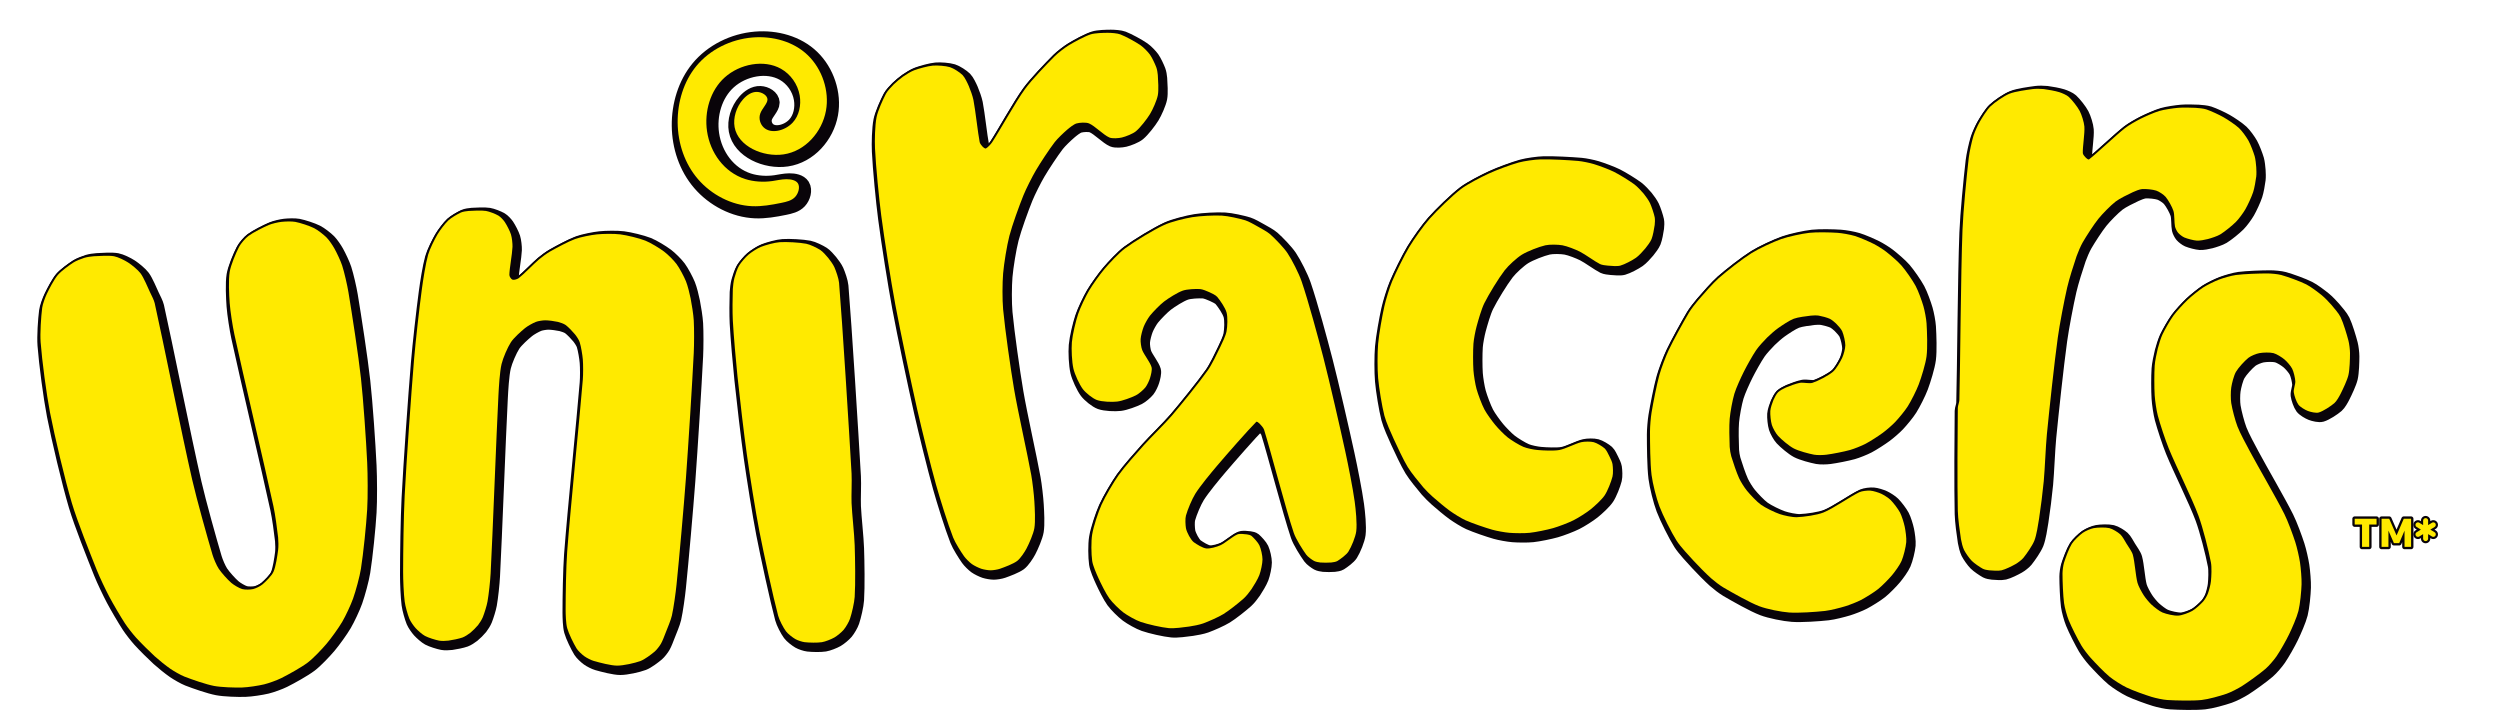
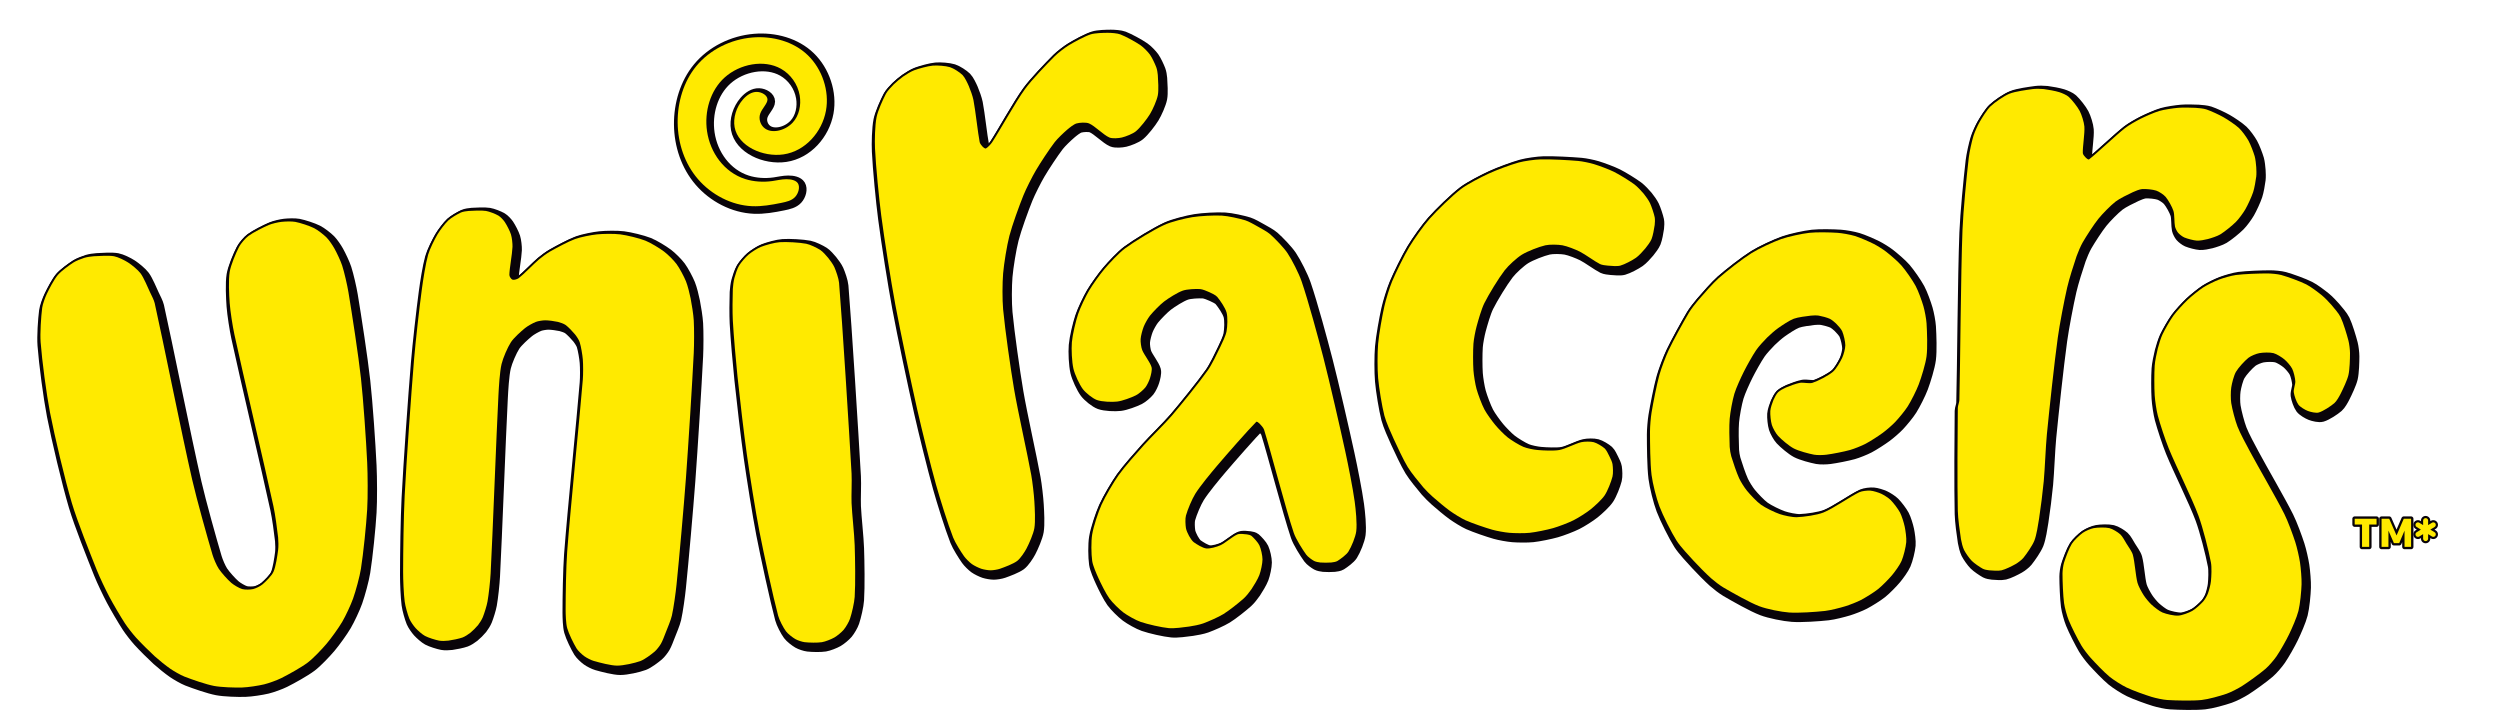
<svg xmlns="http://www.w3.org/2000/svg" width="1600" height="464" viewBox="0 0 1600 464" role="img" aria-labelledby="title desc">
  <defs>
    <path id="shared-u" d="M 189.00 142.00 C 186.70 141.56 182.32 141.73 180.00 142.00 C 177.87 142.25 173.97 143.16 172.00 144.00 C 168.47 145.51 162.09 148.72 159.00 151.00 C 157.07 152.42 154.11 155.87 153.00 158.00 C 150.94 161.94 147.73 169.62 147.00 174.00 C 146.15 179.13 146.61 188.81 147.00 194.00 C 147.39 199.24 148.89 208.86 150.00 214.00 C 155.32 238.70 169.68 299.30 175.00 324.00 C 176.11 329.14 177.44 338.77 178.00 344.00 C 178.22 346.07 178.28 349.94 178.00 352.00 C 177.50 355.69 176.54 362.61 175.00 366.00 C 173.86 368.52 170.11 372.21 168.00 374.00 C 166.67 375.13 163.70 376.61 162.00 377.00 C 160.23 377.41 156.75 377.50 155.00 377.00 C 152.98 376.42 149.58 374.37 148.00 373.00 C 145.63 370.95 141.74 366.60 140.00 364.00 C 138.58 361.87 136.73 357.45 136.00 355.00 C 132.77 344.17 125.90 319.60 123.00 307.00 C 116.27 277.73 104.13 216.80 99.00 194.00 C 98.57 192.07 96.85 188.79 96.00 187.00 C 94.51 183.85 92.07 177.81 90.00 175.00 C 88.36 172.77 84.32 169.50 82.00 168.00 C 79.85 166.61 75.52 164.46 73.00 164.00 C 69.67 163.40 63.38 163.82 60.00 164.00 C 58.42 164.08 55.51 164.53 54.00 165.00 C 52.11 165.58 48.66 166.92 47.00 168.00 C 44.20 169.81 39.16 173.46 37.00 176.00 C 34.66 178.75 31.55 184.74 30.00 188.00 C 28.94 190.23 27.32 194.55 27.00 197.00 C 26.27 202.68 25.57 213.29 26.00 219.00 C 26.88 230.77 29.75 252.41 32.00 264.00 C 34.96 279.23 41.58 307.13 46.00 322.00 C 49.40 333.44 57.57 353.92 62.00 365.00 C 63.81 369.54 67.71 377.68 70.00 382.00 C 72.40 386.53 77.19 394.71 80.00 399.00 C 81.62 401.48 85.01 405.80 87.00 408.00 C 89.96 411.27 95.74 417.03 99.00 420.00 C 101.46 422.24 106.25 426.12 109.00 428.00 C 111.21 429.51 115.51 432.02 118.00 433.00 C 122.82 434.89 131.91 438.04 137.00 439.00 C 141.61 439.87 150.32 440.15 155.00 440.00 C 158.68 439.89 165.42 438.86 169.00 438.00 C 171.96 437.29 177.28 435.36 180.00 434.00 C 184.59 431.71 192.91 427.10 197.00 424.00 C 200.52 421.33 206.15 415.37 209.00 412.00 C 211.89 408.59 216.74 401.86 219.00 398.00 C 221.18 394.29 224.57 387.06 226.00 383.00 C 227.70 378.18 230.20 369.05 231.00 364.00 C 232.55 354.19 234.42 335.92 235.00 326.00 C 235.46 318.21 235.37 303.79 235.00 296.00 C 234.33 281.94 232.54 255.99 231.00 242.00 C 229.42 227.64 225.28 200.68 223.00 187.00 C 222.25 182.52 220.39 174.32 219.00 170.00 C 218.04 167.01 215.53 161.75 214.00 159.00 C 212.91 157.04 210.58 153.58 209.00 152.00 C 207.16 150.16 203.33 147.16 201.00 146.00 C 198.06 144.53 192.23 142.62 189.00 142.00 Z" />
    <path id="shared-n" d="M 295.00 136.00 C 292.77 137.03 288.79 139.33 287.00 141.00 C 284.83 143.02 281.51 147.45 280.00 150.00 C 278.11 153.20 275.02 159.42 274.00 163.00 C 272.40 168.59 270.77 179.24 270.00 185.00 C 268.43 196.67 265.98 218.27 265.00 230.00 C 263.12 252.60 260.17 294.36 259.00 317.00 C 258.34 329.73 258.00 353.26 258.00 366.00 C 258.00 370.95 258.35 380.10 259.00 385.00 C 259.39 387.94 260.87 393.26 262.00 396.00 C 262.71 397.73 264.74 400.61 266.00 402.00 C 267.37 403.50 270.21 406.04 272.00 407.00 C 274.18 408.16 278.58 409.52 281.00 410.00 C 282.53 410.31 285.45 410.21 287.00 410.00 C 289.38 409.68 293.74 408.81 296.00 408.00 C 297.43 407.49 299.82 405.95 301.00 405.00 C 302.44 403.85 304.85 401.44 306.00 400.00 C 306.95 398.82 308.44 396.41 309.00 395.00 C 310.01 392.48 311.52 387.67 312.00 385.00 C 312.83 380.36 313.75 371.70 314.00 367.00 C 315.33 341.92 317.67 278.46 319.00 253.00 C 319.27 247.78 319.80 238.09 321.00 233.00 C 321.91 229.15 324.84 222.32 327.00 219.00 C 328.81 216.23 333.43 212.09 336.00 210.00 C 337.63 208.68 341.04 206.75 343.00 206.00 C 344.48 205.43 347.42 205.00 349.00 205.00 C 351.10 205.00 354.96 205.53 357.00 206.00 C 358.36 206.31 360.87 207.18 362.00 208.00 C 363.78 209.30 366.60 212.29 368.00 214.00 C 368.96 215.17 370.55 217.55 371.00 219.00 C 371.87 221.77 372.76 227.10 373.00 230.00 C 373.28 233.37 373.27 239.63 373.00 243.00 C 371.10 266.37 365.09 325.07 363.00 353.00 C 362.28 362.60 362.00 380.69 362.00 390.00 C 362.00 393.13 362.16 398.99 363.00 402.00 C 364.00 405.58 367.06 411.82 369.00 415.00 C 369.96 416.57 372.51 418.92 374.00 420.00 C 375.41 421.03 378.32 422.52 380.00 423.00 C 383.82 424.09 391.02 426.00 395.00 426.00 C 398.98 426.00 406.28 424.40 410.00 423.00 C 412.63 422.01 416.85 418.82 419.00 417.00 C 420.27 415.92 422.16 413.44 423.00 412.00 C 424.00 410.29 425.28 406.85 426.00 405.00 C 427.10 402.16 429.33 396.97 430.00 394.00 C 431.16 388.87 432.47 379.23 433.00 374.00 C 434.71 357.28 437.68 323.70 439.00 306.00 C 440.54 285.22 443.05 245.19 444.00 226.00 C 444.27 220.55 444.31 210.45 444.00 205.00 C 443.79 201.33 442.72 194.61 442.00 191.00 C 441.42 188.09 440.12 182.74 439.00 180.00 C 437.77 176.98 434.93 171.62 433.00 169.00 C 431.26 166.63 427.35 162.76 425.00 161.00 C 422.11 158.83 416.36 155.32 413.00 154.00 C 409.01 152.43 401.25 150.55 397.00 150.00 C 393.13 149.50 385.88 149.60 382.00 150.00 C 378.30 150.38 371.50 151.72 368.00 153.00 C 363.63 154.60 356.05 158.71 352.00 161.00 C 350.05 162.10 346.70 164.55 345.00 166.00 C 341.50 168.98 335.23 175.53 332.00 178.00 C 331.15 178.65 329.02 179.34 328.00 179.00 C 327.11 178.70 326.00 176.94 326.00 176.00 C 326.00 172.01 327.82 162.71 328.00 158.00 C 328.08 155.91 327.63 152.00 327.00 150.00 C 326.31 147.78 324.29 143.93 323.00 142.00 C 322.18 140.78 320.27 138.74 319.00 138.00 C 317.08 136.88 313.19 135.35 311.00 135.00 C 308.17 134.55 302.85 134.82 300.00 135.00 C 298.68 135.08 296.20 135.44 295.00 136.00 Z" />
    <path id="shared-i" d="M 499.00 155.00 C 495.79 155.22 489.99 156.81 487.00 158.00 C 484.72 158.91 480.86 161.40 479.00 163.00 C 477.18 164.56 474.23 167.94 473.00 170.00 C 471.86 171.90 470.57 175.85 470.00 178.00 C 469.53 179.78 469.07 183.16 469.00 185.00 C 468.81 190.13 468.72 199.81 469.00 205.00 C 469.50 214.38 471.02 231.66 472.00 241.00 C 473.36 254.02 476.17 278.04 478.00 291.00 C 479.81 303.78 483.54 327.33 486.00 340.00 C 488.74 354.12 494.77 381.84 498.00 394.00 C 498.75 396.81 501.28 401.66 503.00 404.00 C 504.20 405.64 507.25 407.98 509.00 409.00 C 510.42 409.83 513.37 410.81 515.00 411.00 C 517.84 411.33 523.17 411.45 526.00 411.00 C 528.19 410.65 532.07 409.10 534.00 408.00 C 535.76 406.99 538.70 404.56 540.00 403.00 C 541.34 401.39 543.34 397.99 544.00 396.00 C 545.18 392.47 546.76 385.72 547.00 382.00 C 547.55 373.44 547.29 357.58 547.00 349.00 C 546.77 341.96 545.31 329.03 545.00 322.00 C 544.79 317.06 545.28 307.93 545.00 303.00 C 543.48 276.21 539.09 206.08 537.00 181.00 C 536.77 178.29 535.09 173.49 534.00 171.00 C 533.25 169.28 531.19 166.45 530.00 165.00 C 528.84 163.58 526.55 160.99 525.00 160.00 C 522.85 158.62 518.51 156.48 516.00 156.00 C 511.65 155.16 503.42 154.70 499.00 155.00 Z" />
    <path id="shared-r" d="M 717.00 22.00 C 715.04 21.25 711.10 21.00 709.00 21.00 C 706.13 21.00 700.74 21.12 698.00 22.00 C 694.12 23.24 687.48 26.88 684.00 29.00 C 681.47 30.54 677.10 33.90 675.00 36.00 C 669.79 41.21 660.33 51.05 656.00 57.00 C 649.89 65.40 639.75 83.78 635.00 91.00 C 634.19 92.23 632.14 94.43 631.00 95.00 C 630.48 95.26 629.41 94.41 629.00 94.00 C 628.34 93.34 627.18 91.92 627.00 91.00 C 625.86 85.30 624.33 70.84 623.00 64.00 C 622.53 61.58 620.99 57.26 620.00 55.00 C 619.16 53.08 617.48 49.48 616.00 48.00 C 614.27 46.27 610.34 43.74 608.00 43.00 C 605.26 42.14 599.86 41.75 597.00 42.00 C 593.80 42.28 588.02 43.89 585.00 45.00 C 583.03 45.72 579.72 47.81 578.00 49.00 C 576.33 50.16 573.44 52.56 572.00 54.00 C 570.56 55.44 567.94 58.20 567.00 60.00 C 565.05 63.72 561.82 70.88 561.00 75.00 C 559.98 80.11 559.75 89.80 560.00 95.00 C 560.53 106.22 562.55 126.87 564.00 138.00 C 565.93 152.88 570.26 180.25 573.00 195.00 C 576.25 212.50 583.08 244.64 587.00 262.00 C 589.84 274.55 595.53 297.61 599.00 310.00 C 601.51 318.95 606.61 335.35 610.00 344.00 C 611.32 347.36 614.92 353.05 617.00 356.00 C 618.06 357.50 620.51 359.92 622.00 361.00 C 623.41 362.03 626.35 363.45 628.00 364.00 C 629.50 364.50 632.42 365.00 634.00 365.00 C 635.58 365.00 638.51 364.53 640.00 364.00 C 642.96 362.95 648.50 360.91 651.00 359.00 C 653.07 357.42 655.79 353.30 657.00 351.00 C 658.68 347.79 661.40 341.57 662.00 338.00 C 662.73 333.64 662.26 325.41 662.00 321.00 C 661.74 316.56 660.79 308.38 660.00 304.00 C 657.53 290.32 651.44 263.38 649.00 249.00 C 646.76 235.80 643.26 211.32 642.00 198.00 C 641.44 192.05 641.49 180.96 642.00 175.00 C 642.54 168.70 644.41 157.12 646.00 151.00 C 647.80 144.08 652.32 131.63 655.00 125.00 C 656.75 120.69 660.64 113.01 663.00 109.00 C 665.85 104.15 671.57 95.46 675.00 91.00 C 676.79 88.67 680.77 84.91 683.00 83.00 C 684.42 81.78 687.20 79.52 689.00 79.00 C 691.00 78.43 695.09 78.18 697.00 79.00 C 700.78 80.62 706.22 86.38 710.00 88.00 C 711.91 88.82 715.98 88.48 718.00 88.00 C 720.49 87.41 725.03 85.64 727.00 84.00 C 729.84 81.63 734.08 76.16 736.00 73.00 C 737.76 70.11 740.34 64.31 741.00 61.00 C 741.66 57.69 741.19 51.37 741.00 48.00 C 740.93 46.68 740.48 44.24 740.00 43.00 C 739.17 40.83 737.35 36.89 736.00 35.00 C 734.72 33.20 731.82 30.25 730.00 29.00 C 726.83 26.83 720.59 23.37 717.00 22.00 Z" />
    <path id="shared-a" d="M 782.00 138.00 C 777.06 137.71 767.88 138.21 763.00 139.00 C 758.21 139.78 749.40 141.95 745.00 144.00 C 738.13 147.20 726.10 154.50 720.00 159.00 C 716.15 161.84 710.10 168.36 707.00 172.00 C 704.10 175.41 699.26 182.14 697.00 186.00 C 694.82 189.71 691.36 196.92 690.00 201.00 C 688.48 205.55 686.41 214.22 686.00 219.00 C 685.62 223.41 685.99 231.69 687.00 236.00 C 687.85 239.63 690.77 246.02 693.00 249.00 C 694.78 251.37 699.21 254.99 702.00 256.00 C 705.19 257.16 711.63 257.40 715.00 257.00 C 718.27 256.61 724.06 254.47 727.00 253.00 C 728.82 252.09 731.71 249.57 733.00 248.00 C 734.10 246.65 735.49 243.67 736.00 242.00 C 736.54 240.24 737.49 236.77 737.00 235.00 C 736.13 231.86 732.18 227.04 731.00 224.00 C 730.33 222.29 729.88 218.83 730.00 217.00 C 730.14 214.86 731.20 210.99 732.00 209.00 C 732.78 207.05 734.68 203.63 736.00 202.00 C 738.09 199.43 742.37 195.01 745.00 193.00 C 747.87 190.81 753.59 187.19 757.00 186.00 C 759.71 185.06 765.13 184.83 768.00 185.00 C 769.64 185.10 772.50 186.32 774.00 187.00 C 775.38 187.63 778.02 188.84 779.00 190.00 C 780.96 192.31 784.20 197.07 785.00 200.00 C 785.82 203.01 785.56 208.93 785.00 212.00 C 784.50 214.76 782.21 219.48 781.00 222.00 C 779.09 225.98 775.55 233.39 773.00 237.00 C 767.46 244.87 756.25 258.68 750.00 266.00 C 745.58 271.17 736.54 279.93 732.00 285.00 C 727.69 289.81 719.74 298.74 716.00 304.00 C 712.69 308.65 707.33 317.79 705.00 323.00 C 702.88 327.73 699.85 336.89 699.00 342.00 C 698.27 346.36 698.37 354.62 699.00 359.00 C 699.43 362.01 701.73 367.23 703.00 370.00 C 704.60 373.49 707.74 379.90 710.00 383.00 C 711.95 385.68 716.35 390.01 719.00 392.00 C 721.61 393.95 726.92 396.94 730.00 398.00 C 734.53 399.56 743.23 401.54 748.00 402.00 C 751.37 402.33 757.64 401.46 761.00 401.00 C 763.38 400.68 767.75 399.82 770.00 399.00 C 773.50 397.73 779.83 394.95 783.00 393.00 C 786.63 390.77 792.81 385.83 796.00 383.00 C 797.52 381.65 799.87 378.69 801.00 377.00 C 802.48 374.77 805.07 370.51 806.00 368.00 C 806.92 365.51 808.00 360.65 808.00 358.00 C 808.00 355.60 807.01 351.17 806.00 349.00 C 805.14 347.16 802.52 344.33 801.00 343.00 C 800.38 342.46 798.82 342.09 798.00 342.00 C 796.45 341.83 793.44 341.41 792.00 342.00 C 788.87 343.29 784.09 347.61 781.00 349.00 C 778.81 349.98 774.38 351.28 772.00 351.00 C 769.69 350.73 765.88 348.37 764.00 347.00 C 762.95 346.24 761.63 344.14 761.00 343.00 C 760.32 341.78 759.21 339.38 759.00 338.00 C 758.68 335.94 758.45 332.01 759.00 330.00 C 760.04 326.18 762.90 319.36 765.00 316.00 C 768.14 310.97 775.17 302.52 779.00 298.00 C 785.31 290.56 798.87 275.13 804.00 270.00 C 804.41 269.59 805.59 270.59 806.00 271.00 C 806.92 271.92 808.61 273.76 809.00 275.00 C 813.18 288.30 822.87 325.80 828.00 341.00 C 829.34 344.97 833.55 351.60 836.00 355.00 C 836.97 356.35 839.54 358.19 841.00 359.00 C 841.94 359.52 843.93 359.90 845.00 360.00 C 846.81 360.16 850.19 360.16 852.00 360.00 C 853.07 359.90 855.10 359.58 856.00 359.00 C 858.02 357.71 861.72 355.03 863.00 353.00 C 864.93 349.94 867.55 343.59 868.00 340.00 C 868.61 335.09 867.67 325.90 867.00 321.00 C 865.85 312.61 862.80 297.27 861.00 289.00 C 857.60 273.35 850.99 244.52 847.00 229.00 C 843.70 216.17 837.30 192.53 833.00 180.00 C 831.30 175.05 826.90 166.35 824.00 162.00 C 821.65 158.48 816.15 152.82 813.00 150.00 C 811.17 148.36 807.14 146.20 805.00 145.00 C 802.97 143.86 799.22 141.68 797.00 141.00 C 793.20 139.84 785.97 138.23 782.00 138.00 Z" />
    <path id="shared-spiral" d="M 383.202 65.294       C 373.570 66.095 364.298 70.674 358.293 77.980       C 352.698 84.788 349.941 93.964 350.025 103.010       C 350.111 112.189 353.122 121.233 359.034 128.096       C 364.996 135.017 373.908 139.720 383.075 140.098       C 387.319 140.273 391.618 139.520 395.928 138.640       C 398.255 138.164 400.585 137.652 402.108 136.003       C 403.632 134.355 404.348 131.572 403.360 129.984       C 402.484 128.578 400.271 128.111 398.161 128.132       C 396.051 128.153 394.043 128.664 391.969 128.954       C 387.953 129.515 383.686 129.249 379.917 128.037       C 370.693 125.073 364.452 116.447 363.052 106.849       C 361.793 98.220 364.445 88.805 370.881 83.017       C 377.552 77.018 388.289 74.916 395.827 79.166       C 400.060 81.552 403.284 85.942 404.141 91.024       C 404.854 95.257 403.924 99.971 400.978 103.090       C 397.533 106.738 391.330 108.204 388.158 105.157       C 386.675 103.732 385.854 101.320 386.648 99.043       C 387.441 96.767 389.849 94.627 389.856 92.812       C 389.864 90.997 387.472 89.507 385.237 89.425       C 382.875 89.338 380.687 90.824 378.997 92.750       C 375.982 96.186 374.551 101.021 375.279 105.055       C 376.812 113.541 387.902 118.480 397.009 117.124       C 406.641 115.691 414.056 107.215 415.785 97.758       C 417.397 88.946 414.073 79.282 407.767 73.183       C 401.462 67.083 392.176 64.548 383.202 65.294 Z" />
    <g id="wordmark-contours" fill-rule="evenodd">
      <use id="u" href="#shared-u" transform="translate(0 0) scale(1)" />
      <use id="n" href="#shared-n" transform="translate(0 0) scale(1)" />
      <use id="i" href="#shared-i" transform="translate(0 0) scale(1)" />
-       <use id="i-spiral-dot" href="#shared-spiral" transform="translate(-71.54838 -70.2603) scale(1.44345)" />
      <use id="first-r" href="#shared-r" transform="translate(0 0) scale(1)" />
      <use id="a" href="#shared-a" transform="translate(0 0) scale(1)" />
      <path id="c" d="M 1010.00 103.00 C 1003.78 102.45 992.24 101.84 986.00 102.00 C 982.32 102.10 975.55 103.03 972.00 104.00 C 966.92 105.39 957.78 108.80 953.00 111.00 C 948.14 113.24 939.26 117.75 935.00 121.00 C 929.30 125.35 919.77 134.65 915.00 140.00 C 911.16 144.31 904.97 153.05 902.00 158.00 C 898.71 163.48 893.48 174.11 891.00 180.00 C 889.31 184.02 886.96 191.75 886.00 196.00 C 884.61 202.17 882.55 213.70 882.00 220.00 C 881.50 225.70 881.50 236.30 882.00 242.00 C 882.55 248.30 884.43 259.87 886.00 266.00 C 887.04 270.07 890.26 277.18 892.00 281.00 C 894.17 285.76 898.27 294.54 901.00 299.00 C 903.23 302.64 908.25 308.74 911.00 312.00 C 912.42 313.69 915.35 316.54 917.00 318.00 C 919.77 320.44 924.99 324.85 928.00 327.00 C 930.47 328.76 935.23 331.77 938.00 333.00 C 942.28 334.90 950.49 337.71 955.00 339.00 C 957.80 339.80 963.10 340.76 966.00 341.00 C 969.37 341.28 975.64 341.36 979.00 341.00 C 982.95 340.58 990.18 339.09 994.00 338.00 C 997.48 337.01 1003.76 334.62 1007.00 333.00 C 1010.03 331.48 1015.35 328.12 1018.00 326.00 C 1020.58 323.93 1025.16 319.75 1027.00 317.00 C 1028.87 314.19 1031.18 308.28 1032.00 305.00 C 1032.50 302.98 1032.32 299.06 1032.00 297.00 C 1031.79 295.62 1030.63 293.25 1030.00 292.00 C 1029.32 290.64 1028.13 288.01 1027.00 287.00 C 1025.44 285.60 1022.03 283.54 1020.00 283.00 C 1017.99 282.46 1014.03 282.54 1012.00 283.00 C 1008.23 283.86 1001.80 287.32 998.00 288.00 C 994.42 288.64 987.63 288.32 984.00 288.00 C 981.61 287.79 977.21 286.93 975.00 286.00 C 972.21 284.82 967.39 281.86 965.00 280.00 C 962.68 278.19 958.88 274.26 957.00 272.00 C 954.97 269.56 951.47 264.81 950.00 262.00 C 948.32 258.79 945.98 252.49 945.00 249.00 C 944.15 245.95 943.22 240.16 943.00 237.00 C 942.70 232.59 942.69 224.41 943.00 220.00 C 943.21 217.10 944.24 211.81 945.00 209.00 C 946.07 205.03 948.16 197.68 950.00 194.00 C 952.87 188.26 959.07 178.08 963.00 173.00 C 965.37 169.94 970.71 165.03 974.00 163.00 C 977.58 160.80 984.91 157.94 989.00 157.00 C 991.79 156.36 997.19 156.49 1000.00 157.00 C 1002.99 157.54 1008.28 159.64 1011.00 161.00 C 1014.55 162.77 1020.58 167.29 1024.00 169.00 C 1025.19 169.59 1027.68 169.90 1029.00 170.00 C 1031.07 170.16 1035.00 170.56 1037.00 170.00 C 1039.80 169.22 1044.60 166.65 1047.00 165.00 C 1048.82 163.75 1051.59 160.69 1053.00 159.00 C 1054.20 157.56 1056.30 154.74 1057.00 153.00 C 1057.89 150.77 1058.66 146.37 1059.00 144.00 C 1059.18 142.71 1059.27 140.27 1059.00 139.00 C 1058.48 136.59 1057.04 132.24 1056.00 130.00 C 1055.21 128.30 1053.20 125.44 1052.00 124.00 C 1050.59 122.31 1047.78 119.31 1046.00 118.00 C 1042.80 115.65 1036.55 111.77 1033.00 110.00 C 1029.76 108.38 1023.46 106.05 1020.00 105.00 C 1017.46 104.23 1012.64 103.23 1010.00 103.00 Z" />
      <path id="e" d="M 1176.00 149.00 C 1171.33 148.68 1162.65 148.48 1158.00 149.00 C 1153.24 149.53 1144.52 151.41 1140.00 153.00 C 1134.84 154.81 1125.64 159.10 1121.00 162.00 C 1115.18 165.64 1105.15 173.46 1100.00 178.00 C 1096.28 181.29 1090.25 188.24 1087.00 192.00 C 1085.30 193.97 1082.33 197.76 1081.00 200.00 C 1077.39 206.08 1071.04 217.59 1068.00 224.00 C 1066.09 228.01 1063.18 235.72 1062.00 240.00 C 1060.31 246.15 1058.05 257.71 1057.00 264.00 C 1056.49 267.09 1056.00 272.87 1056.00 276.00 C 1056.00 283.28 1056.10 296.77 1057.00 304.00 C 1057.66 309.32 1060.09 318.99 1062.00 324.00 C 1064.28 329.98 1069.60 340.59 1073.00 346.00 C 1075.36 349.75 1081.01 355.74 1084.00 359.00 C 1086.73 361.98 1091.99 367.30 1095.00 370.00 C 1096.94 371.73 1100.75 374.69 1103.00 376.00 C 1108.83 379.39 1119.70 385.60 1126.00 388.00 C 1130.72 389.80 1139.96 391.64 1145.00 392.00 C 1150.97 392.43 1162.05 391.66 1168.00 391.00 C 1171.45 390.62 1177.68 389.01 1181.00 388.00 C 1183.68 387.18 1188.52 385.30 1191.00 384.00 C 1194.00 382.43 1199.35 379.12 1202.00 377.00 C 1204.58 374.93 1208.88 370.54 1211.00 368.00 C 1212.80 365.84 1215.89 361.58 1217.00 359.00 C 1218.27 356.04 1219.71 350.20 1220.00 347.00 C 1220.24 344.40 1219.54 339.56 1219.00 337.00 C 1218.49 334.59 1217.15 330.18 1216.00 328.00 C 1214.78 325.70 1211.84 321.84 1210.00 320.00 C 1208.67 318.67 1205.70 316.79 1204.00 316.00 C 1202.28 315.21 1198.89 314.13 1197.00 314.00 C 1195.17 313.87 1191.67 314.22 1190.00 315.00 C 1184.30 317.66 1173.38 325.45 1167.00 328.00 C 1162.83 329.67 1154.49 330.84 1150.00 331.00 C 1147.09 331.10 1141.75 329.95 1139.00 329.00 C 1135.71 327.85 1129.84 325.03 1127.00 323.00 C 1124.31 321.08 1120.10 316.55 1118.00 314.00 C 1116.44 312.11 1114.01 308.23 1113.00 306.00 C 1111.40 302.48 1109.11 295.70 1108.00 292.00 C 1107.55 290.49 1107.07 287.58 1107.00 286.00 C 1106.81 281.44 1106.59 272.66 1107.00 268.00 C 1107.37 263.78 1108.78 256.05 1110.00 252.00 C 1111.14 248.21 1114.23 241.54 1116.00 238.00 C 1117.87 234.25 1121.64 227.46 1124.00 224.00 C 1125.56 221.72 1129.05 217.95 1131.00 216.00 C 1132.69 214.31 1136.04 211.38 1138.00 210.00 C 1140.48 208.25 1145.17 205.08 1148.00 204.00 C 1150.72 202.97 1156.12 202.36 1159.00 202.00 C 1160.29 201.84 1162.72 201.79 1164.00 202.00 C 1165.87 202.31 1169.28 203.22 1171.00 204.00 C 1172.18 204.54 1174.08 206.08 1175.00 207.00 C 1176.18 208.18 1178.34 210.47 1179.00 212.00 C 1179.94 214.20 1181.00 218.60 1181.00 221.00 C 1181.00 223.14 1179.91 227.06 1179.00 229.00 C 1177.80 231.54 1175.15 236.19 1173.00 238.00 C 1170.06 240.47 1163.64 243.79 1160.00 245.00 C 1158.03 245.66 1154.05 244.64 1152.00 245.00 C 1149.57 245.43 1145.27 247.03 1143.00 248.00 C 1141.61 248.60 1139.07 249.93 1138.00 251.00 C 1136.93 252.07 1135.58 254.60 1135.00 256.00 C 1134.27 257.75 1133.12 261.11 1133.00 263.00 C 1132.85 265.35 1133.30 269.75 1134.00 272.00 C 1134.63 274.00 1136.57 277.47 1138.00 279.00 C 1140.27 281.43 1145.05 285.46 1148.00 287.00 C 1151.14 288.64 1157.53 290.34 1161.00 291.00 C 1163.04 291.39 1166.94 291.27 1169.00 291.00 C 1172.94 290.49 1180.17 289.07 1184.00 288.00 C 1186.70 287.24 1191.52 285.30 1194.00 284.00 C 1197.00 282.43 1202.27 279.01 1205.00 277.00 C 1207.23 275.36 1211.11 272.01 1213.00 270.00 C 1215.28 267.58 1219.24 262.82 1221.00 260.00 C 1223.16 256.55 1226.57 249.81 1228.00 246.00 C 1229.71 241.45 1232.38 232.82 1233.00 228.00 C 1233.69 222.58 1233.34 212.45 1233.00 207.00 C 1232.82 204.10 1231.81 198.79 1231.00 196.00 C 1229.99 192.52 1227.72 186.19 1226.00 183.00 C 1224.05 179.38 1219.69 173.11 1217.00 170.00 C 1214.71 167.35 1209.76 163.15 1207.00 161.00 C 1205.06 159.49 1201.19 157.10 1199.00 156.00 C 1195.98 154.49 1190.23 151.98 1187.00 151.00 C 1184.22 150.15 1178.90 149.20 1176.00 149.00 Z" />
      <path id="second-r" d="M 1423.00 75.00 C 1420.27 73.44 1414.98 70.99 1412.00 70.00 C 1410.26 69.42 1406.84 69.10 1405.00 69.00 C 1402.14 68.84 1396.85 68.75 1394.00 69.00 C 1390.85 69.27 1385.04 70.11 1382.00 71.00 C 1378.76 71.95 1373.02 74.49 1370.00 76.00 C 1367.29 77.36 1362.38 80.12 1360.00 82.00 C 1353.78 86.90 1341.75 98.39 1337.00 102.00 C 1336.54 102.35 1335.41 101.41 1335.00 101.00 C 1334.34 100.34 1333.05 98.94 1333.00 98.00 C 1332.81 94.20 1334.33 85.42 1334.00 81.00 C 1333.80 78.29 1332.26 73.40 1331.00 71.00 C 1329.62 68.38 1326.18 64.01 1324.00 62.00 C 1322.72 60.82 1319.66 59.52 1318.00 59.00 C 1315.47 58.21 1310.63 57.31 1308.00 57.00 C 1306.19 56.79 1302.80 56.75 1301.00 57.00 C 1297.06 57.54 1289.68 58.50 1286.00 60.00 C 1282.53 61.41 1276.72 65.42 1274.00 68.00 C 1271.70 70.18 1268.59 75.25 1267.00 78.00 C 1265.72 80.22 1263.75 84.55 1263.00 87.00 C 1261.92 90.56 1260.43 97.30 1260.00 101.00 C 1258.67 112.40 1256.46 135.00 1256.00 147.00 C 1254.90 175.32 1254.57 234.34 1254.00 256.00 C 1253.97 257.33 1253.02 259.67 1253.00 261.00 C 1252.81 274.49 1252.62 311.04 1253.00 327.00 C 1253.11 331.71 1254.26 340.35 1255.00 345.00 C 1255.30 346.87 1256.15 350.31 1257.00 352.00 C 1258.00 354.00 1260.42 357.42 1262.00 359.00 C 1263.58 360.58 1267.04 362.93 1269.00 364.00 C 1269.94 364.51 1271.93 364.91 1273.00 365.00 C 1275.07 365.17 1278.98 365.48 1281.00 365.00 C 1283.49 364.41 1287.78 362.27 1290.00 361.00 C 1291.45 360.17 1293.96 358.30 1295.00 357.00 C 1297.12 354.35 1300.74 349.15 1302.00 346.00 C 1303.38 342.54 1304.42 335.68 1305.00 332.00 C 1305.98 325.79 1307.42 314.26 1308.00 308.00 C 1308.72 300.22 1309.24 285.78 1310.00 278.00 C 1311.58 261.85 1314.78 232.07 1317.00 216.00 C 1318.16 207.61 1321.10 192.25 1323.00 184.00 C 1324.22 178.71 1327.23 169.13 1329.00 164.00 C 1329.83 161.58 1331.71 157.21 1333.00 155.00 C 1335.36 150.95 1340.05 143.65 1343.00 140.00 C 1345.54 136.85 1350.80 131.47 1354.00 129.00 C 1356.58 127.01 1362.05 124.39 1365.00 123.00 C 1366.49 122.30 1369.36 121.11 1371.00 121.00 C 1373.35 120.84 1377.77 121.26 1380.00 122.00 C 1381.78 122.59 1384.79 124.57 1386.00 126.00 C 1387.73 128.04 1390.19 132.45 1391.00 135.00 C 1391.79 137.49 1391.45 142.45 1392.00 145.00 C 1392.24 146.14 1393.24 148.12 1394.00 149.00 C 1394.85 149.99 1396.80 151.50 1398.00 152.00 C 1399.98 152.82 1403.86 153.86 1406.00 154.00 C 1407.83 154.12 1411.22 153.47 1413.00 153.00 C 1415.15 152.43 1419.10 151.16 1421.00 150.00 C 1423.84 148.26 1428.65 144.35 1431.00 142.00 C 1432.84 140.16 1435.70 136.25 1437.00 134.00 C 1438.57 131.28 1441.01 125.98 1442.00 123.00 C 1442.84 120.48 1443.67 115.63 1444.00 113.00 C 1444.19 111.45 1444.12 108.56 1444.00 107.00 C 1443.86 105.17 1443.52 101.76 1443.00 100.00 C 1442.21 97.31 1440.36 92.45 1439.00 90.00 C 1437.74 87.73 1434.90 83.78 1433.00 82.00 C 1430.68 79.83 1425.76 76.57 1423.00 75.00 Z" />
      <path id="s" d="M 1460.00 176.00 C 1457.73 175.37 1453.35 175.00 1451.00 175.00 C 1445.79 175.00 1436.16 175.33 1431.00 176.00 C 1428.06 176.38 1422.77 177.94 1420.00 179.00 C 1417.28 180.03 1412.44 182.42 1410.00 184.00 C 1407.21 185.81 1402.42 189.71 1400.00 192.00 C 1397.46 194.41 1393.06 199.17 1391.00 202.00 C 1388.88 204.92 1385.55 210.74 1384.00 214.00 C 1382.94 216.23 1381.60 220.61 1381.00 223.00 C 1380.29 225.82 1379.19 231.10 1379.00 234.00 C 1378.67 238.93 1378.69 248.07 1379.00 253.00 C 1379.21 256.41 1380.12 262.69 1381.00 266.00 C 1382.47 271.56 1385.83 281.67 1388.00 287.00 C 1392.60 298.32 1402.76 318.54 1407.00 330.00 C 1409.80 337.57 1413.49 352.07 1415.00 360.00 C 1415.58 363.06 1415.31 368.90 1415.00 372.00 C 1414.79 374.13 1413.77 378.00 1413.00 380.00 C 1412.46 381.41 1411.02 383.88 1410.00 385.00 C 1408.39 386.77 1405.09 389.82 1403.00 391.00 C 1400.85 392.21 1396.46 393.87 1394.00 394.00 C 1391.35 394.14 1386.45 393.01 1384.00 392.00 C 1381.93 391.15 1378.65 388.51 1377.00 387.00 C 1375.50 385.63 1373.10 382.71 1372.00 381.00 C 1370.74 379.04 1368.60 375.25 1368.00 373.00 C 1366.77 368.42 1366.28 359.57 1365.00 355.00 C 1364.43 352.98 1362.10 349.79 1361.00 348.00 C 1360.02 346.40 1358.39 343.26 1357.00 342.00 C 1355.45 340.59 1352.04 338.48 1350.00 338.00 C 1347.47 337.40 1342.56 337.55 1340.00 338.00 C 1338.05 338.34 1334.61 339.85 1333.00 341.00 C 1330.91 342.50 1327.37 345.82 1326.00 348.00 C 1324.20 350.86 1322.02 356.78 1321.00 360.00 C 1320.45 361.75 1320.00 365.16 1320.00 367.00 C 1320.00 371.94 1320.35 381.10 1321.00 386.00 C 1321.39 388.94 1322.88 394.25 1324.00 397.00 C 1325.75 401.31 1329.66 408.98 1332.00 413.00 C 1333.31 415.25 1336.26 419.07 1338.00 421.00 C 1340.95 424.28 1346.60 430.19 1350.00 433.00 C 1352.61 435.16 1357.95 438.53 1361.00 440.00 C 1365.00 441.93 1372.75 444.69 1377.00 446.00 C 1379.53 446.78 1384.35 447.83 1387.00 448.00 C 1392.71 448.36 1403.31 448.60 1409.00 448.00 C 1413.26 447.55 1420.95 445.40 1425.00 444.00 C 1427.75 443.05 1432.55 440.57 1435.00 439.00 C 1439.07 436.39 1446.34 431.16 1450.00 428.00 C 1452.09 426.19 1455.44 422.28 1457.00 420.00 C 1459.36 416.54 1463.18 409.78 1465.00 406.00 C 1466.83 402.22 1469.98 395.08 1471.00 391.00 C 1472.08 386.68 1472.86 378.45 1473.00 374.00 C 1473.12 370.35 1472.53 363.61 1472.00 360.00 C 1471.49 356.57 1470.06 350.30 1469.00 347.00 C 1467.46 342.22 1464.25 333.49 1462.00 329.00 C 1456.69 318.38 1445.60 299.46 1440.00 289.00 C 1437.80 284.90 1433.68 277.34 1432.00 273.00 C 1430.54 269.24 1428.64 261.99 1428.00 258.00 C 1427.59 255.43 1427.61 250.57 1428.00 248.00 C 1428.40 245.32 1429.64 240.35 1431.00 238.00 C 1432.57 235.29 1436.56 230.96 1439.00 229.00 C 1440.55 227.76 1444.05 226.36 1446.00 226.00 C 1448.30 225.57 1452.73 225.43 1455.00 226.00 C 1457.03 226.51 1460.39 228.66 1462.00 230.00 C 1463.56 231.30 1466.09 234.18 1467.00 236.00 C 1467.96 237.92 1468.86 241.86 1469.00 244.00 C 1469.12 245.83 1467.76 249.18 1468.00 251.00 C 1468.29 253.20 1469.67 257.22 1471.00 259.00 C 1472.12 260.50 1475.25 262.33 1477.00 263.00 C 1478.72 263.66 1482.24 264.52 1484.00 264.00 C 1486.91 263.14 1491.70 259.97 1494.00 258.00 C 1495.42 256.78 1497.16 253.68 1498.00 252.00 C 1499.51 248.98 1502.24 243.29 1503.00 240.00 C 1503.82 236.44 1504.00 229.65 1504.00 226.00 C 1504.00 223.90 1503.53 220.03 1503.00 218.00 C 1501.96 214.02 1499.77 206.71 1498.00 203.00 C 1496.88 200.65 1493.69 196.97 1492.00 195.00 C 1490.56 193.32 1487.71 190.39 1486.00 189.00 C 1483.54 187.00 1478.84 183.42 1476.00 182.00 C 1472.03 180.01 1464.28 177.20 1460.00 176.00 Z" />
    </g>
+     <g id="spiral-contours">
+       <use id="i-spiral-dot" href="#shared-spiral" transform="translate(-71.54838 -70.2603) scale(1.44345)" />
+     </g>
  </defs>
  <use id="offset-black-border" href="#wordmark-contours" transform="translate(2 2)" fill="#090409" stroke="#090409" stroke-width="8" stroke-linejoin="round" stroke-linecap="round" />
  <use id="uniform-black-keyline" href="#wordmark-contours" fill="none" stroke="#090409" stroke-width="2.4" stroke-linejoin="round" stroke-linecap="round" />
  <use id="yellow-letter-faces" href="#wordmark-contours" fill="#ffea00" />
+   <use id="spiral-offset-black-border" href="#spiral-contours" transform="translate(1.25 1.25)" fill="#090409" stroke="#090409" stroke-width="5" stroke-linejoin="round" stroke-linecap="round" />
+   <use id="spiral-uniform-black-keyline" href="#spiral-contours" fill="none" stroke="#090409" stroke-width="1.5" stroke-linejoin="round" stroke-linecap="round" />
+   <use id="spiral-yellow-letter-face" href="#spiral-contours" fill="#ffea00" />
  <g id="trademark" transform="translate(415 14)">
    <path d="M1092 318h14v3.7h-4.7V336h-4.6v-14.3h-4.7z M1109.2 336v-18h4.9l4.7 10.7 4.6-10.7h4.7v18h-4.2v-10.4l-3.4 8h-3.4l-3.5-8V336z" fill="#090409" stroke="#090409" stroke-width="3" stroke-linejoin="round" />
    <path d="M1092 318h14v3.7h-4.7V336h-4.6v-14.3h-4.7z M1109.2 336v-18h4.9l4.7 10.7 4.6-10.7h4.7v18h-4.2v-10.4l-3.4 8h-3.4l-3.5-8V336z" fill="#ffea00" />
    <path d="M1137.4 319.2v11.5 M1132.5 321.9l9.8 6.1 M1142.3 321.9l-9.8 6.1" fill="none" stroke="#090409" stroke-width="6" stroke-linecap="round" />
    <path d="M1137.4 319.2v11.5 M1132.5 321.9l9.8 6.1 M1142.3 321.9l-9.8 6.1" fill="none" stroke="#ffea00" stroke-width="3.2" stroke-linecap="round" />
  </g>
</svg>
